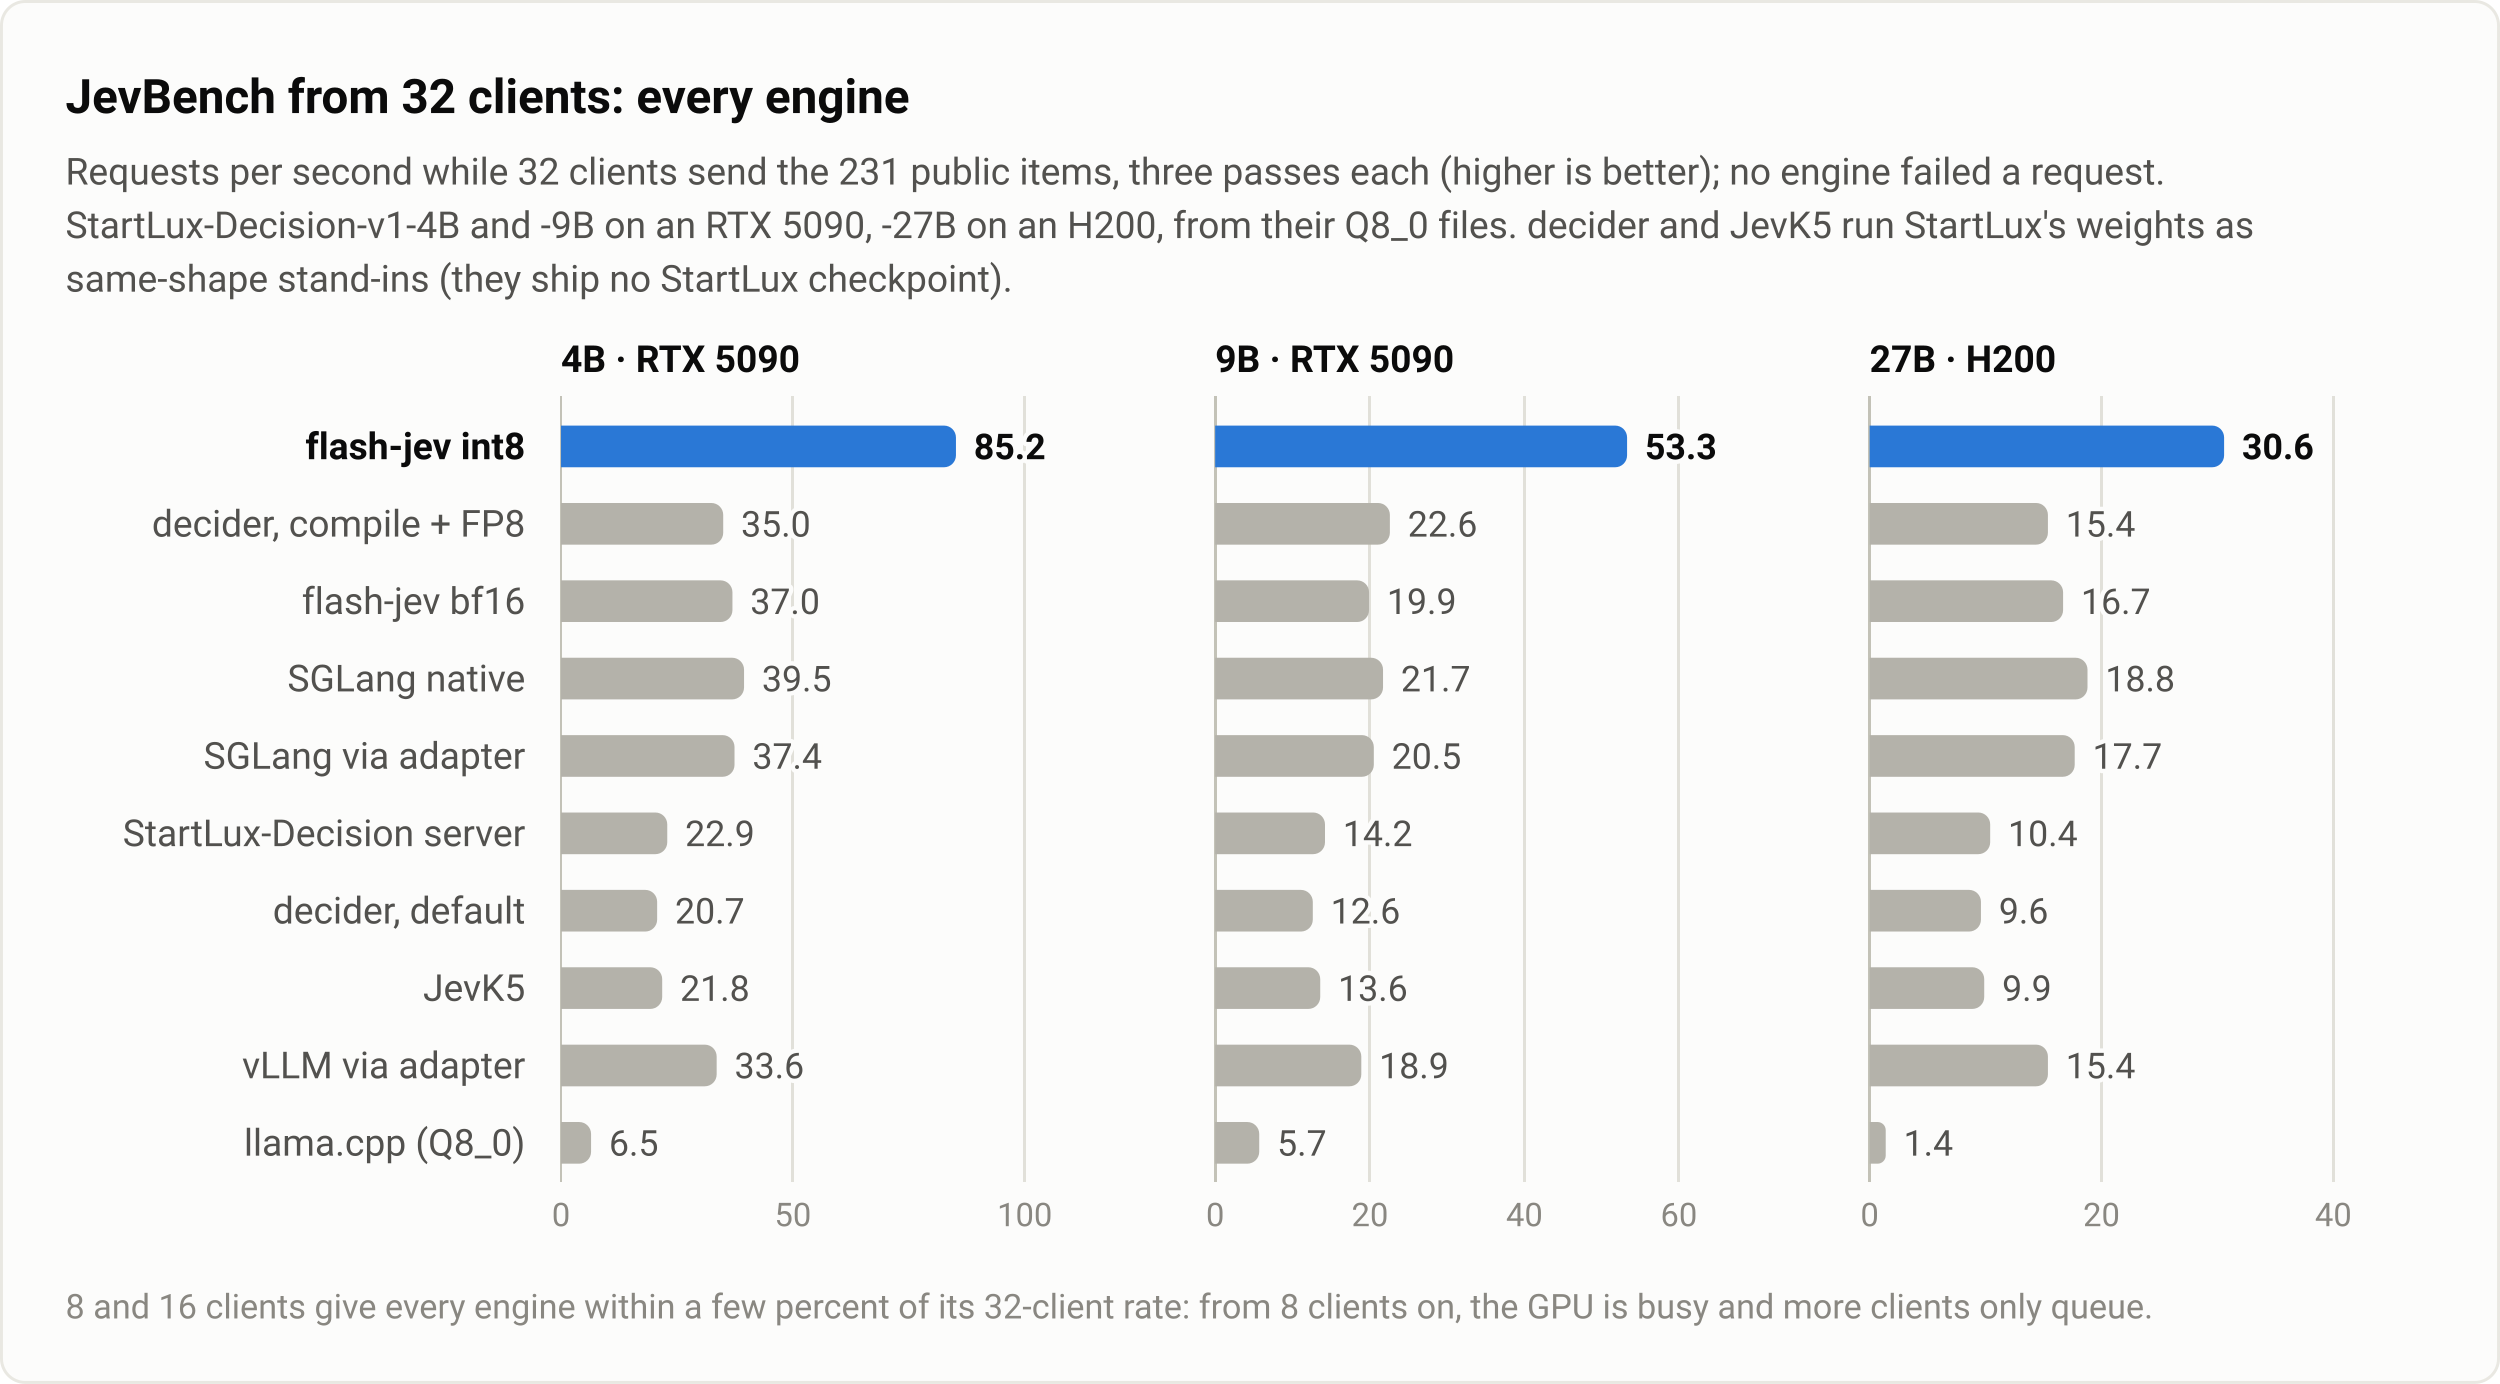
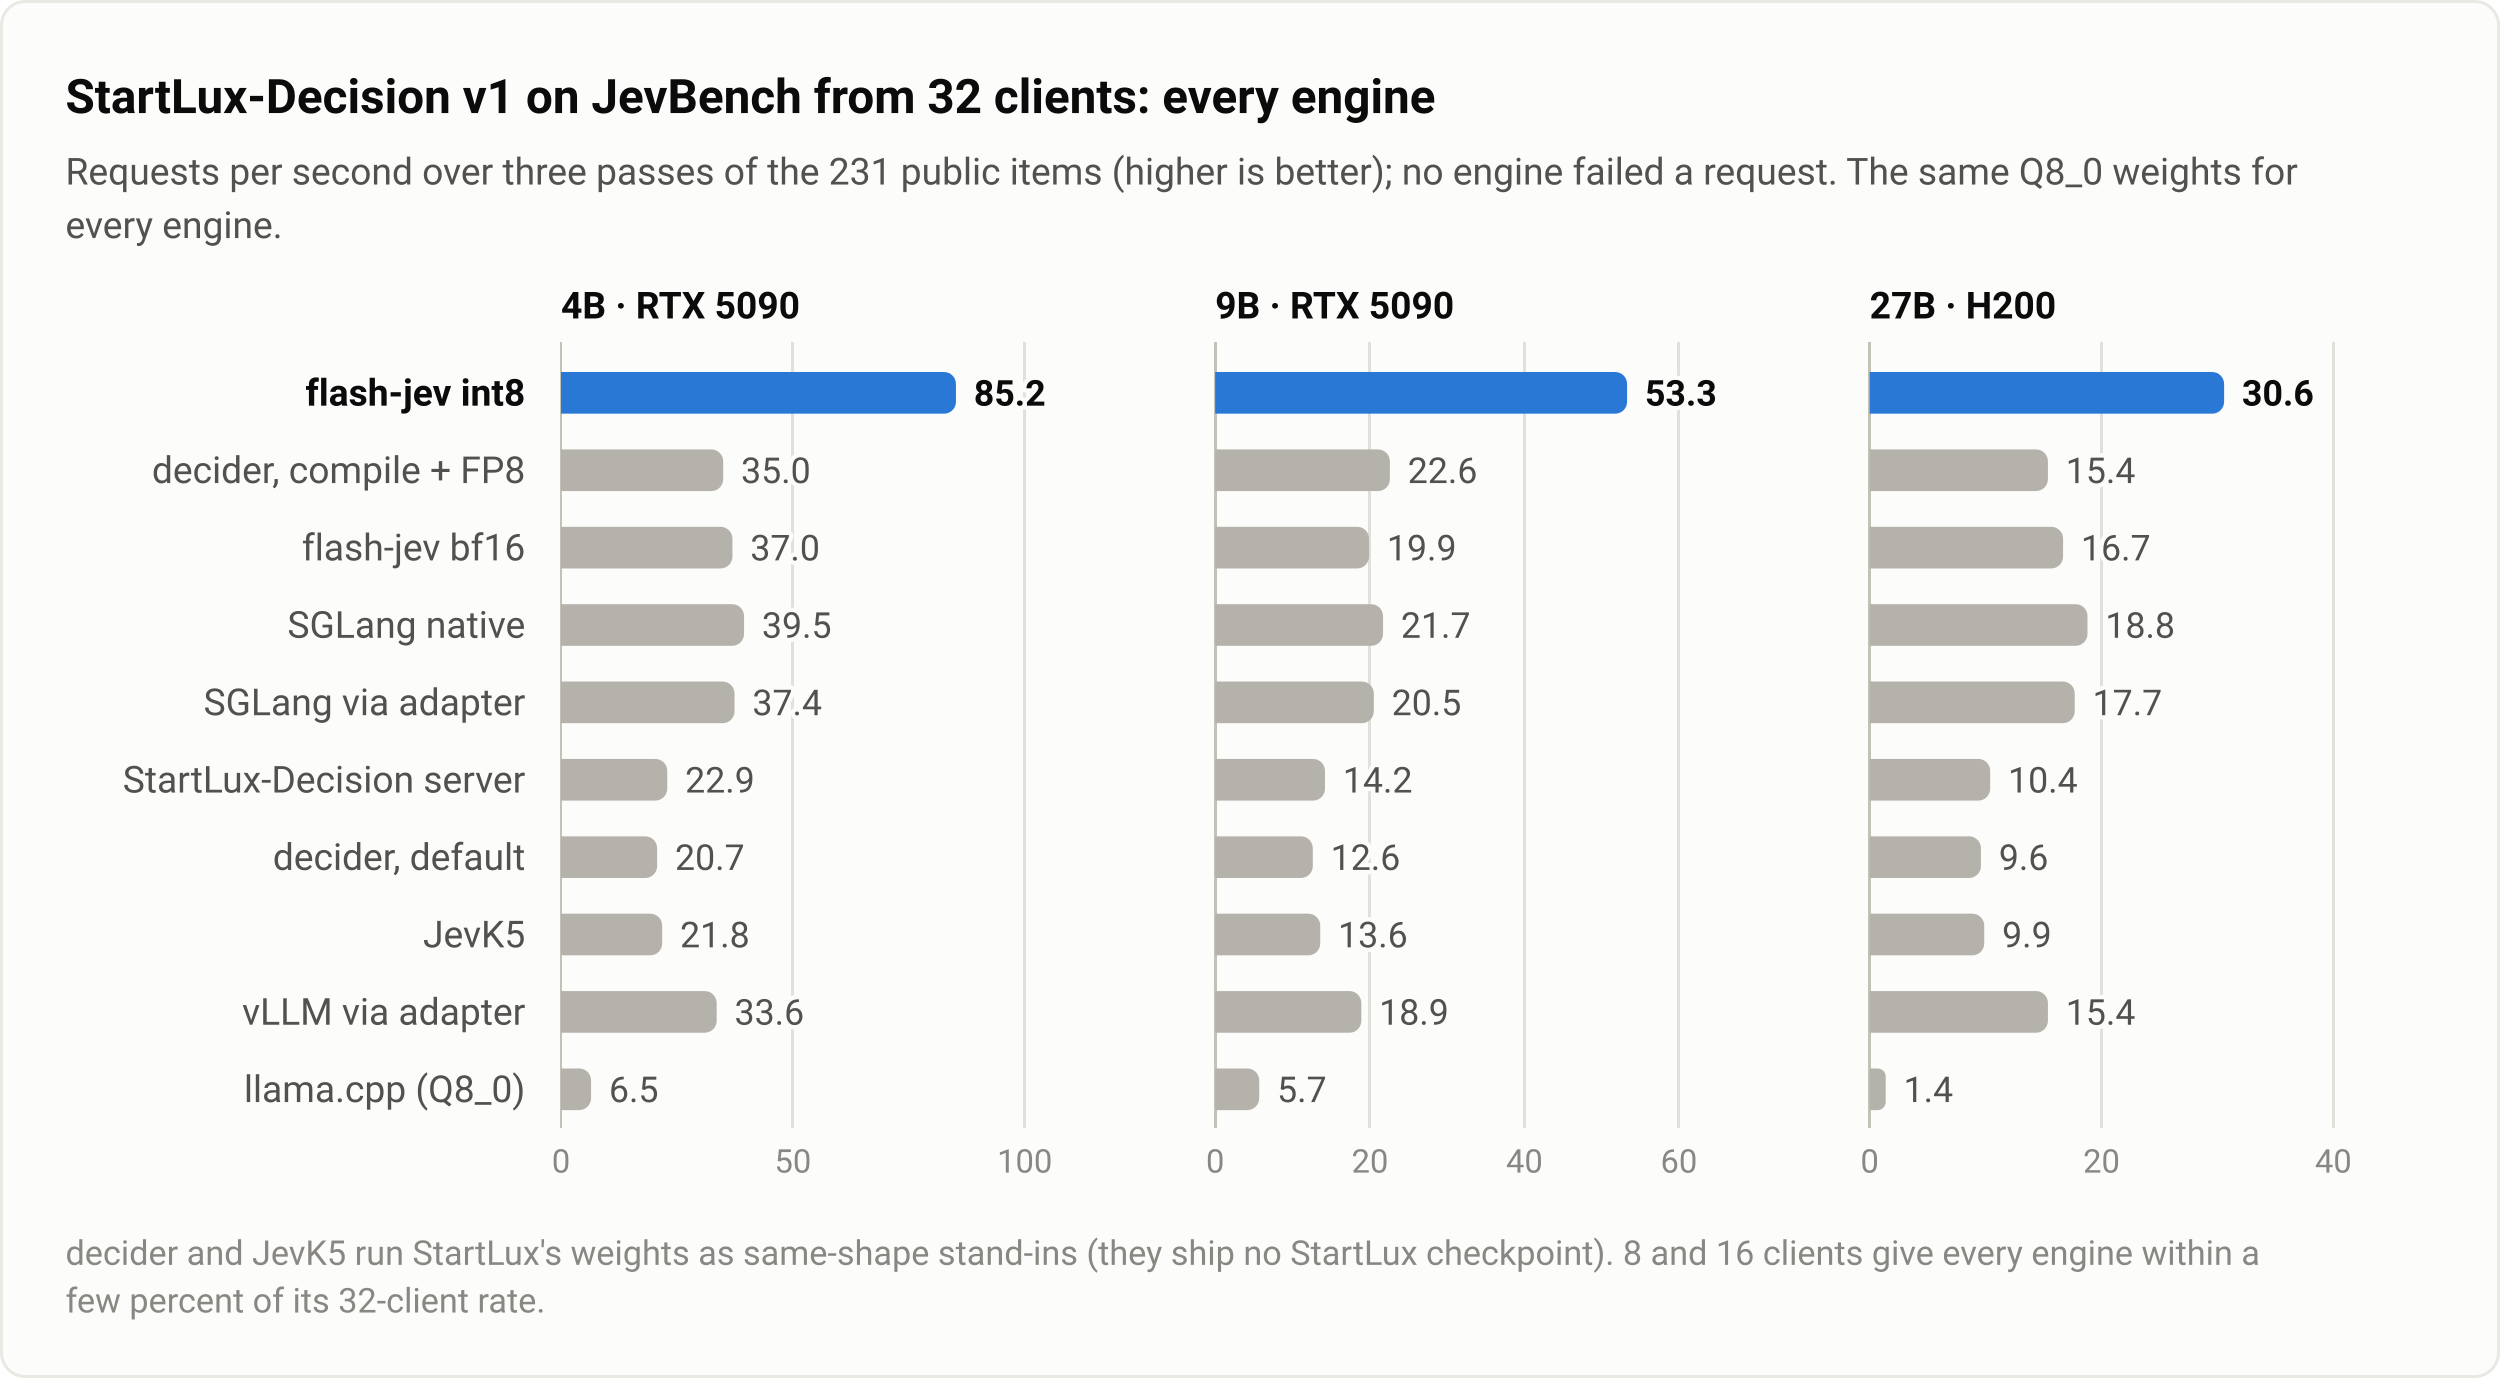
- <svg xmlns="http://www.w3.org/2000/svg" width="840" height="465" viewBox="0 0 840 465" role="img" aria-labelledby="title desc" font-family="system-ui, -apple-system, 'Segoe UI', Roboto, 'Helvetica Neue', Arial, sans-serif">
-   <rect x="0.5" y="0.5" width="839" height="464" rx="8" fill="#fcfcfb" stroke="#e9e8e2" />
-   <text x="22.0" y="38.0" font-size="16" fill="#0b0b0b" text-anchor="start" font-weight="600">JevBench from 32 clients: every engine</text>
-   <text x="22.0" y="62.0" font-size="12.5" fill="#52514e" text-anchor="start" font-weight="400">Requests per second while 32 clients send the 231 public items, three passes each (higher is better); no engine failed a request.</text>
-   <text x="22.0" y="80.0" font-size="12.5" fill="#52514e" text-anchor="start" font-weight="400">StartLux-Decision-v1-4B and -9B on an RTX 5090, -27B on an H200, from their Q8_0 files. decider and JevK5 run StartLux's weights as</text>
-   <text x="22.0" y="98.0" font-size="12.5" fill="#52514e" text-anchor="start" font-weight="400">same-shape stand-ins (they ship no StartLux checkpoint).</text>
-   <text x="188.5" y="125.0" font-size="12.5" fill="#0b0b0b" text-anchor="start" font-weight="600">4B · RTX 5090</text>
-   <text x="188.5" y="412.0" font-size="11" fill="#898781" text-anchor="middle" font-weight="400" style="font-variant-numeric: tabular-nums">0</text>
-   <line x1="266.4" y1="133.0" x2="266.4" y2="397.0" stroke="#e1e0d9" stroke-width="1" shape-rendering="crispEdges" />
-   <text x="266.4" y="412.0" font-size="11" fill="#898781" text-anchor="middle" font-weight="400" style="font-variant-numeric: tabular-nums">50</text>
-   <line x1="344.3" y1="133.0" x2="344.3" y2="397.0" stroke="#e1e0d9" stroke-width="1" shape-rendering="crispEdges" />
-   <text x="344.3" y="412.0" font-size="11" fill="#898781" text-anchor="middle" font-weight="400" style="font-variant-numeric: tabular-nums">100</text>
-   <line x1="188.5" y1="133.0" x2="188.5" y2="397.0" stroke="#c3c2b7" stroke-width="1" shape-rendering="crispEdges" />
-   <path d="M188.5,143.0 H317.2 A4.0,4.0 0 0 1 321.2,147.0 V153.0 A4.0,4.0 0 0 1 317.2,157.0 H188.5 Z" fill="#2a78d6" />
-   <text x="327.2" y="154.3" font-size="12" fill="#0b0b0b" text-anchor="start" font-weight="600" style="font-variant-numeric: tabular-nums" stroke="#fcfcfb" stroke-width="3" stroke-linejoin="round" paint-order="stroke">85.2</text>
-   <path d="M188.5,169.0 H239.0 A4.0,4.0 0 0 1 243.0,173.0 V179.0 A4.0,4.0 0 0 1 239.0,183.0 H188.5 Z" fill="#b4b2aa" />
-   <text x="249.0" y="180.3" font-size="12" fill="#52514e" text-anchor="start" font-weight="400" style="font-variant-numeric: tabular-nums" stroke="#fcfcfb" stroke-width="3" stroke-linejoin="round" paint-order="stroke">35.0</text>
-   <path d="M188.5,195.0 H242.1 A4.0,4.0 0 0 1 246.1,199.0 V205.0 A4.0,4.0 0 0 1 242.1,209.0 H188.5 Z" fill="#b4b2aa" />
-   <text x="252.1" y="206.3" font-size="12" fill="#52514e" text-anchor="start" font-weight="400" style="font-variant-numeric: tabular-nums" stroke="#fcfcfb" stroke-width="3" stroke-linejoin="round" paint-order="stroke">37.0</text>
-   <path d="M188.5,221.0 H246.0 A4.0,4.0 0 0 1 250.0,225.0 V231.0 A4.0,4.0 0 0 1 246.0,235.0 H188.5 Z" fill="#b4b2aa" />
-   <text x="256.0" y="232.3" font-size="12" fill="#52514e" text-anchor="start" font-weight="400" style="font-variant-numeric: tabular-nums" stroke="#fcfcfb" stroke-width="3" stroke-linejoin="round" paint-order="stroke">39.5</text>
-   <path d="M188.5,247.0 H242.8 A4.0,4.0 0 0 1 246.8,251.0 V257.0 A4.0,4.0 0 0 1 242.8,261.0 H188.5 Z" fill="#b4b2aa" />
-   <text x="252.8" y="258.3" font-size="12" fill="#52514e" text-anchor="start" font-weight="400" style="font-variant-numeric: tabular-nums" stroke="#fcfcfb" stroke-width="3" stroke-linejoin="round" paint-order="stroke">37.4</text>
-   <path d="M188.5,273.0 H220.2 A4.0,4.0 0 0 1 224.2,277.0 V283.0 A4.0,4.0 0 0 1 220.2,287.0 H188.5 Z" fill="#b4b2aa" />
-   <text x="230.2" y="284.3" font-size="12" fill="#52514e" text-anchor="start" font-weight="400" style="font-variant-numeric: tabular-nums" stroke="#fcfcfb" stroke-width="3" stroke-linejoin="round" paint-order="stroke">22.9</text>
-   <path d="M188.5,299.0 H216.8 A4.0,4.0 0 0 1 220.8,303.0 V309.0 A4.0,4.0 0 0 1 216.8,313.0 H188.5 Z" fill="#b4b2aa" />
-   <text x="226.8" y="310.3" font-size="12" fill="#52514e" text-anchor="start" font-weight="400" style="font-variant-numeric: tabular-nums" stroke="#fcfcfb" stroke-width="3" stroke-linejoin="round" paint-order="stroke">20.7</text>
-   <path d="M188.5,325.0 H218.5 A4.0,4.0 0 0 1 222.5,329.0 V335.0 A4.0,4.0 0 0 1 218.5,339.0 H188.5 Z" fill="#b4b2aa" />
-   <text x="228.5" y="336.3" font-size="12" fill="#52514e" text-anchor="start" font-weight="400" style="font-variant-numeric: tabular-nums" stroke="#fcfcfb" stroke-width="3" stroke-linejoin="round" paint-order="stroke">21.8</text>
-   <path d="M188.5,351.0 H236.8 A4.0,4.0 0 0 1 240.8,355.0 V361.0 A4.0,4.0 0 0 1 236.8,365.0 H188.5 Z" fill="#b4b2aa" />
-   <text x="246.8" y="362.3" font-size="12" fill="#52514e" text-anchor="start" font-weight="400" style="font-variant-numeric: tabular-nums" stroke="#fcfcfb" stroke-width="3" stroke-linejoin="round" paint-order="stroke">33.6</text>
-   <path d="M188.5,377.0 H194.6 A4.0,4.0 0 0 1 198.6,381.0 V387.0 A4.0,4.0 0 0 1 194.6,391.0 H188.5 Z" fill="#b4b2aa" />
-   <text x="204.6" y="388.3" font-size="12" fill="#52514e" text-anchor="start" font-weight="400" style="font-variant-numeric: tabular-nums" stroke="#fcfcfb" stroke-width="3" stroke-linejoin="round" paint-order="stroke">6.5</text>
-   <text x="408.3" y="125.0" font-size="12.5" fill="#0b0b0b" text-anchor="start" font-weight="600">9B · RTX 5090</text>
-   <text x="408.3" y="412.0" font-size="11" fill="#898781" text-anchor="middle" font-weight="400" style="font-variant-numeric: tabular-nums">0</text>
-   <line x1="460.3" y1="133.0" x2="460.3" y2="397.0" stroke="#e1e0d9" stroke-width="1" shape-rendering="crispEdges" />
-   <text x="460.3" y="412.0" font-size="11" fill="#898781" text-anchor="middle" font-weight="400" style="font-variant-numeric: tabular-nums">20</text>
-   <line x1="512.2" y1="133.0" x2="512.2" y2="397.0" stroke="#e1e0d9" stroke-width="1" shape-rendering="crispEdges" />
-   <text x="512.2" y="412.0" font-size="11" fill="#898781" text-anchor="middle" font-weight="400" style="font-variant-numeric: tabular-nums">40</text>
-   <line x1="564.1" y1="133.0" x2="564.1" y2="397.0" stroke="#e1e0d9" stroke-width="1" shape-rendering="crispEdges" />
-   <text x="564.1" y="412.0" font-size="11" fill="#898781" text-anchor="middle" font-weight="400" style="font-variant-numeric: tabular-nums">60</text>
-   <line x1="408.3" y1="133.0" x2="408.3" y2="397.0" stroke="#c3c2b7" stroke-width="1" shape-rendering="crispEdges" />
-   <path d="M408.3,143.0 H542.7 A4.0,4.0 0 0 1 546.7,147.0 V153.0 A4.0,4.0 0 0 1 542.7,157.0 H408.3 Z" fill="#2a78d6" />
-   <text x="552.7" y="154.3" font-size="12" fill="#0b0b0b" text-anchor="start" font-weight="600" style="font-variant-numeric: tabular-nums" stroke="#fcfcfb" stroke-width="3" stroke-linejoin="round" paint-order="stroke">53.3</text>
-   <path d="M408.3,169.0 H463.0 A4.0,4.0 0 0 1 467.0,173.0 V179.0 A4.0,4.0 0 0 1 463.0,183.0 H408.3 Z" fill="#b4b2aa" />
-   <text x="473.0" y="180.3" font-size="12" fill="#52514e" text-anchor="start" font-weight="400" style="font-variant-numeric: tabular-nums" stroke="#fcfcfb" stroke-width="3" stroke-linejoin="round" paint-order="stroke">22.6</text>
-   <path d="M408.3,195.0 H456.0 A4.0,4.0 0 0 1 460.0,199.0 V205.0 A4.0,4.0 0 0 1 456.0,209.0 H408.3 Z" fill="#b4b2aa" />
-   <text x="466.0" y="206.3" font-size="12" fill="#52514e" text-anchor="start" font-weight="400" style="font-variant-numeric: tabular-nums" stroke="#fcfcfb" stroke-width="3" stroke-linejoin="round" paint-order="stroke">19.9</text>
-   <path d="M408.3,221.0 H460.7 A4.0,4.0 0 0 1 464.7,225.0 V231.0 A4.0,4.0 0 0 1 460.7,235.0 H408.3 Z" fill="#b4b2aa" />
-   <text x="470.7" y="232.3" font-size="12" fill="#52514e" text-anchor="start" font-weight="400" style="font-variant-numeric: tabular-nums" stroke="#fcfcfb" stroke-width="3" stroke-linejoin="round" paint-order="stroke">21.7</text>
-   <path d="M408.3,247.0 H457.6 A4.0,4.0 0 0 1 461.6,251.0 V257.0 A4.0,4.0 0 0 1 457.6,261.0 H408.3 Z" fill="#b4b2aa" />
-   <text x="467.6" y="258.3" font-size="12" fill="#52514e" text-anchor="start" font-weight="400" style="font-variant-numeric: tabular-nums" stroke="#fcfcfb" stroke-width="3" stroke-linejoin="round" paint-order="stroke">20.5</text>
-   <path d="M408.3,273.0 H441.2 A4.0,4.0 0 0 1 445.2,277.0 V283.0 A4.0,4.0 0 0 1 441.2,287.0 H408.3 Z" fill="#b4b2aa" />
-   <text x="451.2" y="284.3" font-size="12" fill="#52514e" text-anchor="start" font-weight="400" style="font-variant-numeric: tabular-nums" stroke="#fcfcfb" stroke-width="3" stroke-linejoin="round" paint-order="stroke">14.2</text>
-   <path d="M408.3,299.0 H437.1 A4.0,4.0 0 0 1 441.1,303.0 V309.0 A4.0,4.0 0 0 1 437.1,313.0 H408.3 Z" fill="#b4b2aa" />
-   <text x="447.1" y="310.3" font-size="12" fill="#52514e" text-anchor="start" font-weight="400" style="font-variant-numeric: tabular-nums" stroke="#fcfcfb" stroke-width="3" stroke-linejoin="round" paint-order="stroke">12.6</text>
-   <path d="M408.3,325.0 H439.6 A4.0,4.0 0 0 1 443.6,329.0 V335.0 A4.0,4.0 0 0 1 439.6,339.0 H408.3 Z" fill="#b4b2aa" />
-   <text x="449.6" y="336.3" font-size="12" fill="#52514e" text-anchor="start" font-weight="400" style="font-variant-numeric: tabular-nums" stroke="#fcfcfb" stroke-width="3" stroke-linejoin="round" paint-order="stroke">13.6</text>
-   <path d="M408.3,351.0 H453.4 A4.0,4.0 0 0 1 457.4,355.0 V361.0 A4.0,4.0 0 0 1 453.4,365.0 H408.3 Z" fill="#b4b2aa" />
-   <text x="463.4" y="362.3" font-size="12" fill="#52514e" text-anchor="start" font-weight="400" style="font-variant-numeric: tabular-nums" stroke="#fcfcfb" stroke-width="3" stroke-linejoin="round" paint-order="stroke">18.9</text>
-   <path d="M408.3,377.0 H419.1 A4.0,4.0 0 0 1 423.1,381.0 V387.0 A4.0,4.0 0 0 1 419.1,391.0 H408.3 Z" fill="#b4b2aa" />
-   <text x="429.1" y="388.3" font-size="12" fill="#52514e" text-anchor="start" font-weight="400" style="font-variant-numeric: tabular-nums" stroke="#fcfcfb" stroke-width="3" stroke-linejoin="round" paint-order="stroke">5.7</text>
-   <text x="628.2" y="125.0" font-size="12.5" fill="#0b0b0b" text-anchor="start" font-weight="600">27B · H200</text>
-   <text x="628.2" y="412.0" font-size="11" fill="#898781" text-anchor="middle" font-weight="400" style="font-variant-numeric: tabular-nums">0</text>
-   <line x1="706.1" y1="133.0" x2="706.1" y2="397.0" stroke="#e1e0d9" stroke-width="1" shape-rendering="crispEdges" />
-   <text x="706.1" y="412.0" font-size="11" fill="#898781" text-anchor="middle" font-weight="400" style="font-variant-numeric: tabular-nums">20</text>
-   <line x1="784.0" y1="133.0" x2="784.0" y2="397.0" stroke="#e1e0d9" stroke-width="1" shape-rendering="crispEdges" />
-   <text x="784.0" y="412.0" font-size="11" fill="#898781" text-anchor="middle" font-weight="400" style="font-variant-numeric: tabular-nums">40</text>
-   <line x1="628.2" y1="133.0" x2="628.2" y2="397.0" stroke="#c3c2b7" stroke-width="1" shape-rendering="crispEdges" />
-   <path d="M628.2,143.0 H743.3 A4.0,4.0 0 0 1 747.3,147.0 V153.0 A4.0,4.0 0 0 1 743.3,157.0 H628.2 Z" fill="#2a78d6" />
-   <text x="753.3" y="154.3" font-size="12" fill="#0b0b0b" text-anchor="start" font-weight="600" style="font-variant-numeric: tabular-nums" stroke="#fcfcfb" stroke-width="3" stroke-linejoin="round" paint-order="stroke">30.6</text>
-   <path d="M628.2,169.0 H684.1 A4.0,4.0 0 0 1 688.1,173.0 V179.0 A4.0,4.0 0 0 1 684.1,183.0 H628.2 Z" fill="#b4b2aa" />
-   <text x="694.1" y="180.3" font-size="12" fill="#52514e" text-anchor="start" font-weight="400" style="font-variant-numeric: tabular-nums" stroke="#fcfcfb" stroke-width="3" stroke-linejoin="round" paint-order="stroke">15.4</text>
-   <path d="M628.2,195.0 H689.2 A4.0,4.0 0 0 1 693.2,199.0 V205.0 A4.0,4.0 0 0 1 689.2,209.0 H628.2 Z" fill="#b4b2aa" />
-   <text x="699.2" y="206.3" font-size="12" fill="#52514e" text-anchor="start" font-weight="400" style="font-variant-numeric: tabular-nums" stroke="#fcfcfb" stroke-width="3" stroke-linejoin="round" paint-order="stroke">16.7</text>
-   <path d="M628.2,221.0 H697.4 A4.0,4.0 0 0 1 701.4,225.0 V231.0 A4.0,4.0 0 0 1 697.4,235.0 H628.2 Z" fill="#b4b2aa" />
-   <text x="707.4" y="232.3" font-size="12" fill="#52514e" text-anchor="start" font-weight="400" style="font-variant-numeric: tabular-nums" stroke="#fcfcfb" stroke-width="3" stroke-linejoin="round" paint-order="stroke">18.8</text>
-   <path d="M628.2,247.0 H693.1 A4.0,4.0 0 0 1 697.1,251.0 V257.0 A4.0,4.0 0 0 1 693.1,261.0 H628.2 Z" fill="#b4b2aa" />
-   <text x="703.1" y="258.3" font-size="12" fill="#52514e" text-anchor="start" font-weight="400" style="font-variant-numeric: tabular-nums" stroke="#fcfcfb" stroke-width="3" stroke-linejoin="round" paint-order="stroke">17.7</text>
-   <path d="M628.2,273.0 H664.7 A4.0,4.0 0 0 1 668.7,277.0 V283.0 A4.0,4.0 0 0 1 664.7,287.0 H628.2 Z" fill="#b4b2aa" />
-   <text x="674.7" y="284.3" font-size="12" fill="#52514e" text-anchor="start" font-weight="400" style="font-variant-numeric: tabular-nums" stroke="#fcfcfb" stroke-width="3" stroke-linejoin="round" paint-order="stroke">10.4</text>
-   <path d="M628.2,299.0 H661.6 A4.0,4.0 0 0 1 665.6,303.0 V309.0 A4.0,4.0 0 0 1 661.6,313.0 H628.2 Z" fill="#b4b2aa" />
-   <text x="671.6" y="310.3" font-size="12" fill="#52514e" text-anchor="start" font-weight="400" style="font-variant-numeric: tabular-nums" stroke="#fcfcfb" stroke-width="3" stroke-linejoin="round" paint-order="stroke">9.6</text>
-   <path d="M628.2,325.0 H662.7 A4.0,4.0 0 0 1 666.7,329.0 V335.0 A4.0,4.0 0 0 1 662.7,339.0 H628.2 Z" fill="#b4b2aa" />
-   <text x="672.7" y="336.3" font-size="12" fill="#52514e" text-anchor="start" font-weight="400" style="font-variant-numeric: tabular-nums" stroke="#fcfcfb" stroke-width="3" stroke-linejoin="round" paint-order="stroke">9.9</text>
-   <path d="M628.2,351.0 H684.1 A4.0,4.0 0 0 1 688.1,355.0 V361.0 A4.0,4.0 0 0 1 684.1,365.0 H628.2 Z" fill="#b4b2aa" />
-   <text x="694.1" y="362.3" font-size="12" fill="#52514e" text-anchor="start" font-weight="400" style="font-variant-numeric: tabular-nums" stroke="#fcfcfb" stroke-width="3" stroke-linejoin="round" paint-order="stroke">15.4</text>
-   <path d="M628.2,377.0 H630.9 A2.726,2.726 0 0 1 633.6,379.7 V388.3 A2.726,2.726 0 0 1 630.9,391.0 H628.2 Z" fill="#b4b2aa" />
-   <text x="639.6" y="388.3" font-size="12" fill="#52514e" text-anchor="start" font-weight="400" style="font-variant-numeric: tabular-nums" stroke="#fcfcfb" stroke-width="3" stroke-linejoin="round" paint-order="stroke">1.4</text>
-   <text x="176.5" y="154.3" font-size="12.5" fill="#0b0b0b" text-anchor="end" font-weight="600">flash-jev int8</text>
-   <text x="176.5" y="180.3" font-size="12.5" fill="#52514e" text-anchor="end" font-weight="400">decider, compile + FP8</text>
-   <text x="176.5" y="206.3" font-size="12.5" fill="#52514e" text-anchor="end" font-weight="400">flash-jev bf16</text>
-   <text x="176.5" y="232.3" font-size="12.5" fill="#52514e" text-anchor="end" font-weight="400">SGLang native</text>
-   <text x="176.5" y="258.3" font-size="12.5" fill="#52514e" text-anchor="end" font-weight="400">SGLang via adapter</text>
-   <text x="176.5" y="284.3" font-size="12.5" fill="#52514e" text-anchor="end" font-weight="400">StartLux-Decision server</text>
-   <text x="176.5" y="310.3" font-size="12.5" fill="#52514e" text-anchor="end" font-weight="400">decider, default</text>
-   <text x="176.5" y="336.3" font-size="12.5" fill="#52514e" text-anchor="end" font-weight="400">JevK5</text>
-   <text x="176.5" y="362.3" font-size="12.5" fill="#52514e" text-anchor="end" font-weight="400">vLLM via adapter</text>
-   <text x="176.5" y="388.3" font-size="12.5" fill="#52514e" text-anchor="end" font-weight="400">llama.cpp (Q8_0)</text>
-   <text x="22.0" y="443.0" font-size="11.5" fill="#898781" text-anchor="start" font-weight="400">8 and 16 clients give every engine within a few percent of its 32-client rate: from 8 clients on, the GPU is busy and more clients only queue.</text>
+ <svg xmlns="http://www.w3.org/2000/svg" width="840" height="463" viewBox="0 0 840 463" role="img" aria-labelledby="title desc" font-family="system-ui, -apple-system, 'Segoe UI', Roboto, 'Helvetica Neue', Arial, sans-serif">
+   <rect x="0.5" y="0.5" width="839" height="462" rx="8" fill="#fcfcfb" stroke="#e9e8e2" />
+   <text x="22.0" y="38.0" font-size="16" fill="#0b0b0b" text-anchor="start" font-weight="600">StartLux-Decision v1 on JevBench from 32 clients: every engine</text>
+   <text x="22.0" y="62.0" font-size="12.5" fill="#52514e" text-anchor="start" font-weight="400">Requests per second over three passes of the 231 public items (higher is better); no engine failed a request. The same Q8_0 weights for</text>
+   <text x="22.0" y="80.0" font-size="12.5" fill="#52514e" text-anchor="start" font-weight="400">every engine.</text>
+   <text x="188.5" y="107.0" font-size="12.5" fill="#0b0b0b" text-anchor="start" font-weight="600">4B · RTX 5090</text>
+   <text x="188.5" y="394.0" font-size="11" fill="#898781" text-anchor="middle" font-weight="400" style="font-variant-numeric: tabular-nums">0</text>
+   <line x1="266.4" y1="115.0" x2="266.4" y2="379.0" stroke="#e1e0d9" stroke-width="1" shape-rendering="crispEdges" />
+   <text x="266.4" y="394.0" font-size="11" fill="#898781" text-anchor="middle" font-weight="400" style="font-variant-numeric: tabular-nums">50</text>
+   <line x1="344.3" y1="115.0" x2="344.3" y2="379.0" stroke="#e1e0d9" stroke-width="1" shape-rendering="crispEdges" />
+   <text x="344.3" y="394.0" font-size="11" fill="#898781" text-anchor="middle" font-weight="400" style="font-variant-numeric: tabular-nums">100</text>
+   <line x1="188.5" y1="115.0" x2="188.5" y2="379.0" stroke="#c3c2b7" stroke-width="1" shape-rendering="crispEdges" />
+   <path d="M188.5,125.0 H317.2 A4.0,4.0 0 0 1 321.2,129.0 V135.0 A4.0,4.0 0 0 1 317.2,139.0 H188.5 Z" fill="#2a78d6" />
+   <text x="327.2" y="136.3" font-size="12" fill="#0b0b0b" text-anchor="start" font-weight="600" style="font-variant-numeric: tabular-nums" stroke="#fcfcfb" stroke-width="3" stroke-linejoin="round" paint-order="stroke">85.2</text>
+   <path d="M188.5,151.0 H239.0 A4.0,4.0 0 0 1 243.0,155.0 V161.0 A4.0,4.0 0 0 1 239.0,165.0 H188.5 Z" fill="#b4b2aa" />
+   <text x="249.0" y="162.3" font-size="12" fill="#52514e" text-anchor="start" font-weight="400" style="font-variant-numeric: tabular-nums" stroke="#fcfcfb" stroke-width="3" stroke-linejoin="round" paint-order="stroke">35.0</text>
+   <path d="M188.5,177.0 H242.1 A4.0,4.0 0 0 1 246.1,181.0 V187.0 A4.0,4.0 0 0 1 242.1,191.0 H188.5 Z" fill="#b4b2aa" />
+   <text x="252.1" y="188.3" font-size="12" fill="#52514e" text-anchor="start" font-weight="400" style="font-variant-numeric: tabular-nums" stroke="#fcfcfb" stroke-width="3" stroke-linejoin="round" paint-order="stroke">37.0</text>
+   <path d="M188.5,203.0 H246.0 A4.0,4.0 0 0 1 250.0,207.0 V213.0 A4.0,4.0 0 0 1 246.0,217.0 H188.5 Z" fill="#b4b2aa" />
+   <text x="256.0" y="214.3" font-size="12" fill="#52514e" text-anchor="start" font-weight="400" style="font-variant-numeric: tabular-nums" stroke="#fcfcfb" stroke-width="3" stroke-linejoin="round" paint-order="stroke">39.5</text>
+   <path d="M188.5,229.0 H242.8 A4.0,4.0 0 0 1 246.8,233.0 V239.0 A4.0,4.0 0 0 1 242.8,243.0 H188.5 Z" fill="#b4b2aa" />
+   <text x="252.8" y="240.3" font-size="12" fill="#52514e" text-anchor="start" font-weight="400" style="font-variant-numeric: tabular-nums" stroke="#fcfcfb" stroke-width="3" stroke-linejoin="round" paint-order="stroke">37.4</text>
+   <path d="M188.5,255.0 H220.2 A4.0,4.0 0 0 1 224.2,259.0 V265.0 A4.0,4.0 0 0 1 220.2,269.0 H188.5 Z" fill="#b4b2aa" />
+   <text x="230.2" y="266.3" font-size="12" fill="#52514e" text-anchor="start" font-weight="400" style="font-variant-numeric: tabular-nums" stroke="#fcfcfb" stroke-width="3" stroke-linejoin="round" paint-order="stroke">22.9</text>
+   <path d="M188.5,281.0 H216.8 A4.0,4.0 0 0 1 220.8,285.0 V291.0 A4.0,4.0 0 0 1 216.8,295.0 H188.5 Z" fill="#b4b2aa" />
+   <text x="226.8" y="292.3" font-size="12" fill="#52514e" text-anchor="start" font-weight="400" style="font-variant-numeric: tabular-nums" stroke="#fcfcfb" stroke-width="3" stroke-linejoin="round" paint-order="stroke">20.7</text>
+   <path d="M188.5,307.0 H218.5 A4.0,4.0 0 0 1 222.5,311.0 V317.0 A4.0,4.0 0 0 1 218.5,321.0 H188.5 Z" fill="#b4b2aa" />
+   <text x="228.5" y="318.3" font-size="12" fill="#52514e" text-anchor="start" font-weight="400" style="font-variant-numeric: tabular-nums" stroke="#fcfcfb" stroke-width="3" stroke-linejoin="round" paint-order="stroke">21.8</text>
+   <path d="M188.5,333.0 H236.8 A4.0,4.0 0 0 1 240.8,337.0 V343.0 A4.0,4.0 0 0 1 236.8,347.0 H188.5 Z" fill="#b4b2aa" />
+   <text x="246.8" y="344.3" font-size="12" fill="#52514e" text-anchor="start" font-weight="400" style="font-variant-numeric: tabular-nums" stroke="#fcfcfb" stroke-width="3" stroke-linejoin="round" paint-order="stroke">33.6</text>
+   <path d="M188.5,359.0 H194.6 A4.0,4.0 0 0 1 198.6,363.0 V369.0 A4.0,4.0 0 0 1 194.6,373.0 H188.5 Z" fill="#b4b2aa" />
+   <text x="204.6" y="370.3" font-size="12" fill="#52514e" text-anchor="start" font-weight="400" style="font-variant-numeric: tabular-nums" stroke="#fcfcfb" stroke-width="3" stroke-linejoin="round" paint-order="stroke">6.5</text>
+   <text x="408.3" y="107.0" font-size="12.5" fill="#0b0b0b" text-anchor="start" font-weight="600">9B · RTX 5090</text>
+   <text x="408.3" y="394.0" font-size="11" fill="#898781" text-anchor="middle" font-weight="400" style="font-variant-numeric: tabular-nums">0</text>
+   <line x1="460.3" y1="115.0" x2="460.3" y2="379.0" stroke="#e1e0d9" stroke-width="1" shape-rendering="crispEdges" />
+   <text x="460.3" y="394.0" font-size="11" fill="#898781" text-anchor="middle" font-weight="400" style="font-variant-numeric: tabular-nums">20</text>
+   <line x1="512.2" y1="115.0" x2="512.2" y2="379.0" stroke="#e1e0d9" stroke-width="1" shape-rendering="crispEdges" />
+   <text x="512.2" y="394.0" font-size="11" fill="#898781" text-anchor="middle" font-weight="400" style="font-variant-numeric: tabular-nums">40</text>
+   <line x1="564.1" y1="115.0" x2="564.1" y2="379.0" stroke="#e1e0d9" stroke-width="1" shape-rendering="crispEdges" />
+   <text x="564.1" y="394.0" font-size="11" fill="#898781" text-anchor="middle" font-weight="400" style="font-variant-numeric: tabular-nums">60</text>
+   <line x1="408.3" y1="115.0" x2="408.3" y2="379.0" stroke="#c3c2b7" stroke-width="1" shape-rendering="crispEdges" />
+   <path d="M408.3,125.0 H542.7 A4.0,4.0 0 0 1 546.7,129.0 V135.0 A4.0,4.0 0 0 1 542.7,139.0 H408.3 Z" fill="#2a78d6" />
+   <text x="552.7" y="136.3" font-size="12" fill="#0b0b0b" text-anchor="start" font-weight="600" style="font-variant-numeric: tabular-nums" stroke="#fcfcfb" stroke-width="3" stroke-linejoin="round" paint-order="stroke">53.3</text>
+   <path d="M408.3,151.0 H463.0 A4.0,4.0 0 0 1 467.0,155.0 V161.0 A4.0,4.0 0 0 1 463.0,165.0 H408.3 Z" fill="#b4b2aa" />
+   <text x="473.0" y="162.3" font-size="12" fill="#52514e" text-anchor="start" font-weight="400" style="font-variant-numeric: tabular-nums" stroke="#fcfcfb" stroke-width="3" stroke-linejoin="round" paint-order="stroke">22.6</text>
+   <path d="M408.3,177.0 H456.0 A4.0,4.0 0 0 1 460.0,181.0 V187.0 A4.0,4.0 0 0 1 456.0,191.0 H408.3 Z" fill="#b4b2aa" />
+   <text x="466.0" y="188.3" font-size="12" fill="#52514e" text-anchor="start" font-weight="400" style="font-variant-numeric: tabular-nums" stroke="#fcfcfb" stroke-width="3" stroke-linejoin="round" paint-order="stroke">19.9</text>
+   <path d="M408.3,203.0 H460.7 A4.0,4.0 0 0 1 464.7,207.0 V213.0 A4.0,4.0 0 0 1 460.7,217.0 H408.3 Z" fill="#b4b2aa" />
+   <text x="470.7" y="214.3" font-size="12" fill="#52514e" text-anchor="start" font-weight="400" style="font-variant-numeric: tabular-nums" stroke="#fcfcfb" stroke-width="3" stroke-linejoin="round" paint-order="stroke">21.7</text>
+   <path d="M408.3,229.0 H457.6 A4.0,4.0 0 0 1 461.6,233.0 V239.0 A4.0,4.0 0 0 1 457.6,243.0 H408.3 Z" fill="#b4b2aa" />
+   <text x="467.6" y="240.3" font-size="12" fill="#52514e" text-anchor="start" font-weight="400" style="font-variant-numeric: tabular-nums" stroke="#fcfcfb" stroke-width="3" stroke-linejoin="round" paint-order="stroke">20.5</text>
+   <path d="M408.3,255.0 H441.2 A4.0,4.0 0 0 1 445.2,259.0 V265.0 A4.0,4.0 0 0 1 441.2,269.0 H408.3 Z" fill="#b4b2aa" />
+   <text x="451.2" y="266.3" font-size="12" fill="#52514e" text-anchor="start" font-weight="400" style="font-variant-numeric: tabular-nums" stroke="#fcfcfb" stroke-width="3" stroke-linejoin="round" paint-order="stroke">14.2</text>
+   <path d="M408.3,281.0 H437.1 A4.0,4.0 0 0 1 441.1,285.0 V291.0 A4.0,4.0 0 0 1 437.1,295.0 H408.3 Z" fill="#b4b2aa" />
+   <text x="447.1" y="292.3" font-size="12" fill="#52514e" text-anchor="start" font-weight="400" style="font-variant-numeric: tabular-nums" stroke="#fcfcfb" stroke-width="3" stroke-linejoin="round" paint-order="stroke">12.6</text>
+   <path d="M408.3,307.0 H439.6 A4.0,4.0 0 0 1 443.6,311.0 V317.0 A4.0,4.0 0 0 1 439.6,321.0 H408.3 Z" fill="#b4b2aa" />
+   <text x="449.6" y="318.3" font-size="12" fill="#52514e" text-anchor="start" font-weight="400" style="font-variant-numeric: tabular-nums" stroke="#fcfcfb" stroke-width="3" stroke-linejoin="round" paint-order="stroke">13.6</text>
+   <path d="M408.3,333.0 H453.4 A4.0,4.0 0 0 1 457.4,337.0 V343.0 A4.0,4.0 0 0 1 453.4,347.0 H408.3 Z" fill="#b4b2aa" />
+   <text x="463.4" y="344.3" font-size="12" fill="#52514e" text-anchor="start" font-weight="400" style="font-variant-numeric: tabular-nums" stroke="#fcfcfb" stroke-width="3" stroke-linejoin="round" paint-order="stroke">18.9</text>
+   <path d="M408.3,359.0 H419.1 A4.0,4.0 0 0 1 423.1,363.0 V369.0 A4.0,4.0 0 0 1 419.1,373.0 H408.3 Z" fill="#b4b2aa" />
+   <text x="429.1" y="370.3" font-size="12" fill="#52514e" text-anchor="start" font-weight="400" style="font-variant-numeric: tabular-nums" stroke="#fcfcfb" stroke-width="3" stroke-linejoin="round" paint-order="stroke">5.7</text>
+   <text x="628.2" y="107.0" font-size="12.5" fill="#0b0b0b" text-anchor="start" font-weight="600">27B · H200</text>
+   <text x="628.2" y="394.0" font-size="11" fill="#898781" text-anchor="middle" font-weight="400" style="font-variant-numeric: tabular-nums">0</text>
+   <line x1="706.1" y1="115.0" x2="706.1" y2="379.0" stroke="#e1e0d9" stroke-width="1" shape-rendering="crispEdges" />
+   <text x="706.1" y="394.0" font-size="11" fill="#898781" text-anchor="middle" font-weight="400" style="font-variant-numeric: tabular-nums">20</text>
+   <line x1="784.0" y1="115.0" x2="784.0" y2="379.0" stroke="#e1e0d9" stroke-width="1" shape-rendering="crispEdges" />
+   <text x="784.0" y="394.0" font-size="11" fill="#898781" text-anchor="middle" font-weight="400" style="font-variant-numeric: tabular-nums">40</text>
+   <line x1="628.2" y1="115.0" x2="628.2" y2="379.0" stroke="#c3c2b7" stroke-width="1" shape-rendering="crispEdges" />
+   <path d="M628.2,125.0 H743.3 A4.0,4.0 0 0 1 747.3,129.0 V135.0 A4.0,4.0 0 0 1 743.3,139.0 H628.2 Z" fill="#2a78d6" />
+   <text x="753.3" y="136.3" font-size="12" fill="#0b0b0b" text-anchor="start" font-weight="600" style="font-variant-numeric: tabular-nums" stroke="#fcfcfb" stroke-width="3" stroke-linejoin="round" paint-order="stroke">30.6</text>
+   <path d="M628.2,151.0 H684.1 A4.0,4.0 0 0 1 688.1,155.0 V161.0 A4.0,4.0 0 0 1 684.1,165.0 H628.2 Z" fill="#b4b2aa" />
+   <text x="694.1" y="162.3" font-size="12" fill="#52514e" text-anchor="start" font-weight="400" style="font-variant-numeric: tabular-nums" stroke="#fcfcfb" stroke-width="3" stroke-linejoin="round" paint-order="stroke">15.4</text>
+   <path d="M628.2,177.0 H689.2 A4.0,4.0 0 0 1 693.2,181.0 V187.0 A4.0,4.0 0 0 1 689.2,191.0 H628.2 Z" fill="#b4b2aa" />
+   <text x="699.2" y="188.3" font-size="12" fill="#52514e" text-anchor="start" font-weight="400" style="font-variant-numeric: tabular-nums" stroke="#fcfcfb" stroke-width="3" stroke-linejoin="round" paint-order="stroke">16.7</text>
+   <path d="M628.2,203.0 H697.4 A4.0,4.0 0 0 1 701.4,207.0 V213.0 A4.0,4.0 0 0 1 697.4,217.0 H628.2 Z" fill="#b4b2aa" />
+   <text x="707.4" y="214.3" font-size="12" fill="#52514e" text-anchor="start" font-weight="400" style="font-variant-numeric: tabular-nums" stroke="#fcfcfb" stroke-width="3" stroke-linejoin="round" paint-order="stroke">18.8</text>
+   <path d="M628.2,229.0 H693.1 A4.0,4.0 0 0 1 697.1,233.0 V239.0 A4.0,4.0 0 0 1 693.1,243.0 H628.2 Z" fill="#b4b2aa" />
+   <text x="703.1" y="240.3" font-size="12" fill="#52514e" text-anchor="start" font-weight="400" style="font-variant-numeric: tabular-nums" stroke="#fcfcfb" stroke-width="3" stroke-linejoin="round" paint-order="stroke">17.7</text>
+   <path d="M628.2,255.0 H664.7 A4.0,4.0 0 0 1 668.7,259.0 V265.0 A4.0,4.0 0 0 1 664.7,269.0 H628.2 Z" fill="#b4b2aa" />
+   <text x="674.7" y="266.3" font-size="12" fill="#52514e" text-anchor="start" font-weight="400" style="font-variant-numeric: tabular-nums" stroke="#fcfcfb" stroke-width="3" stroke-linejoin="round" paint-order="stroke">10.4</text>
+   <path d="M628.2,281.0 H661.6 A4.0,4.0 0 0 1 665.6,285.0 V291.0 A4.0,4.0 0 0 1 661.6,295.0 H628.2 Z" fill="#b4b2aa" />
+   <text x="671.6" y="292.3" font-size="12" fill="#52514e" text-anchor="start" font-weight="400" style="font-variant-numeric: tabular-nums" stroke="#fcfcfb" stroke-width="3" stroke-linejoin="round" paint-order="stroke">9.6</text>
+   <path d="M628.2,307.0 H662.7 A4.0,4.0 0 0 1 666.7,311.0 V317.0 A4.0,4.0 0 0 1 662.7,321.0 H628.2 Z" fill="#b4b2aa" />
+   <text x="672.7" y="318.3" font-size="12" fill="#52514e" text-anchor="start" font-weight="400" style="font-variant-numeric: tabular-nums" stroke="#fcfcfb" stroke-width="3" stroke-linejoin="round" paint-order="stroke">9.9</text>
+   <path d="M628.2,333.0 H684.1 A4.0,4.0 0 0 1 688.1,337.0 V343.0 A4.0,4.0 0 0 1 684.1,347.0 H628.2 Z" fill="#b4b2aa" />
+   <text x="694.1" y="344.3" font-size="12" fill="#52514e" text-anchor="start" font-weight="400" style="font-variant-numeric: tabular-nums" stroke="#fcfcfb" stroke-width="3" stroke-linejoin="round" paint-order="stroke">15.4</text>
+   <path d="M628.2,359.0 H630.9 A2.726,2.726 0 0 1 633.6,361.7 V370.3 A2.726,2.726 0 0 1 630.9,373.0 H628.2 Z" fill="#b4b2aa" />
+   <text x="639.6" y="370.3" font-size="12" fill="#52514e" text-anchor="start" font-weight="400" style="font-variant-numeric: tabular-nums" stroke="#fcfcfb" stroke-width="3" stroke-linejoin="round" paint-order="stroke">1.4</text>
+   <text x="176.5" y="136.3" font-size="12.5" fill="#0b0b0b" text-anchor="end" font-weight="600">flash-jev int8</text>
+   <text x="176.5" y="162.3" font-size="12.5" fill="#52514e" text-anchor="end" font-weight="400">decider, compile + FP8</text>
+   <text x="176.5" y="188.3" font-size="12.5" fill="#52514e" text-anchor="end" font-weight="400">flash-jev bf16</text>
+   <text x="176.5" y="214.3" font-size="12.5" fill="#52514e" text-anchor="end" font-weight="400">SGLang native</text>
+   <text x="176.5" y="240.3" font-size="12.5" fill="#52514e" text-anchor="end" font-weight="400">SGLang via adapter</text>
+   <text x="176.5" y="266.3" font-size="12.5" fill="#52514e" text-anchor="end" font-weight="400">StartLux-Decision server</text>
+   <text x="176.5" y="292.3" font-size="12.5" fill="#52514e" text-anchor="end" font-weight="400">decider, default</text>
+   <text x="176.5" y="318.3" font-size="12.5" fill="#52514e" text-anchor="end" font-weight="400">JevK5</text>
+   <text x="176.5" y="344.3" font-size="12.5" fill="#52514e" text-anchor="end" font-weight="400">vLLM via adapter</text>
+   <text x="176.5" y="370.3" font-size="12.5" fill="#52514e" text-anchor="end" font-weight="400">llama.cpp (Q8_0)</text>
+   <text x="22.0" y="425.0" font-size="11.5" fill="#898781" text-anchor="start" font-weight="400">decider and JevK5 run StartLux's weights as same-shape stand-ins (they ship no StartLux checkpoint). 8 and 16 clients give every engine within a</text>
+   <text x="22.0" y="441.0" font-size="11.5" fill="#898781" text-anchor="start" font-weight="400">few percent of its 32-client rate.</text>
</svg>
